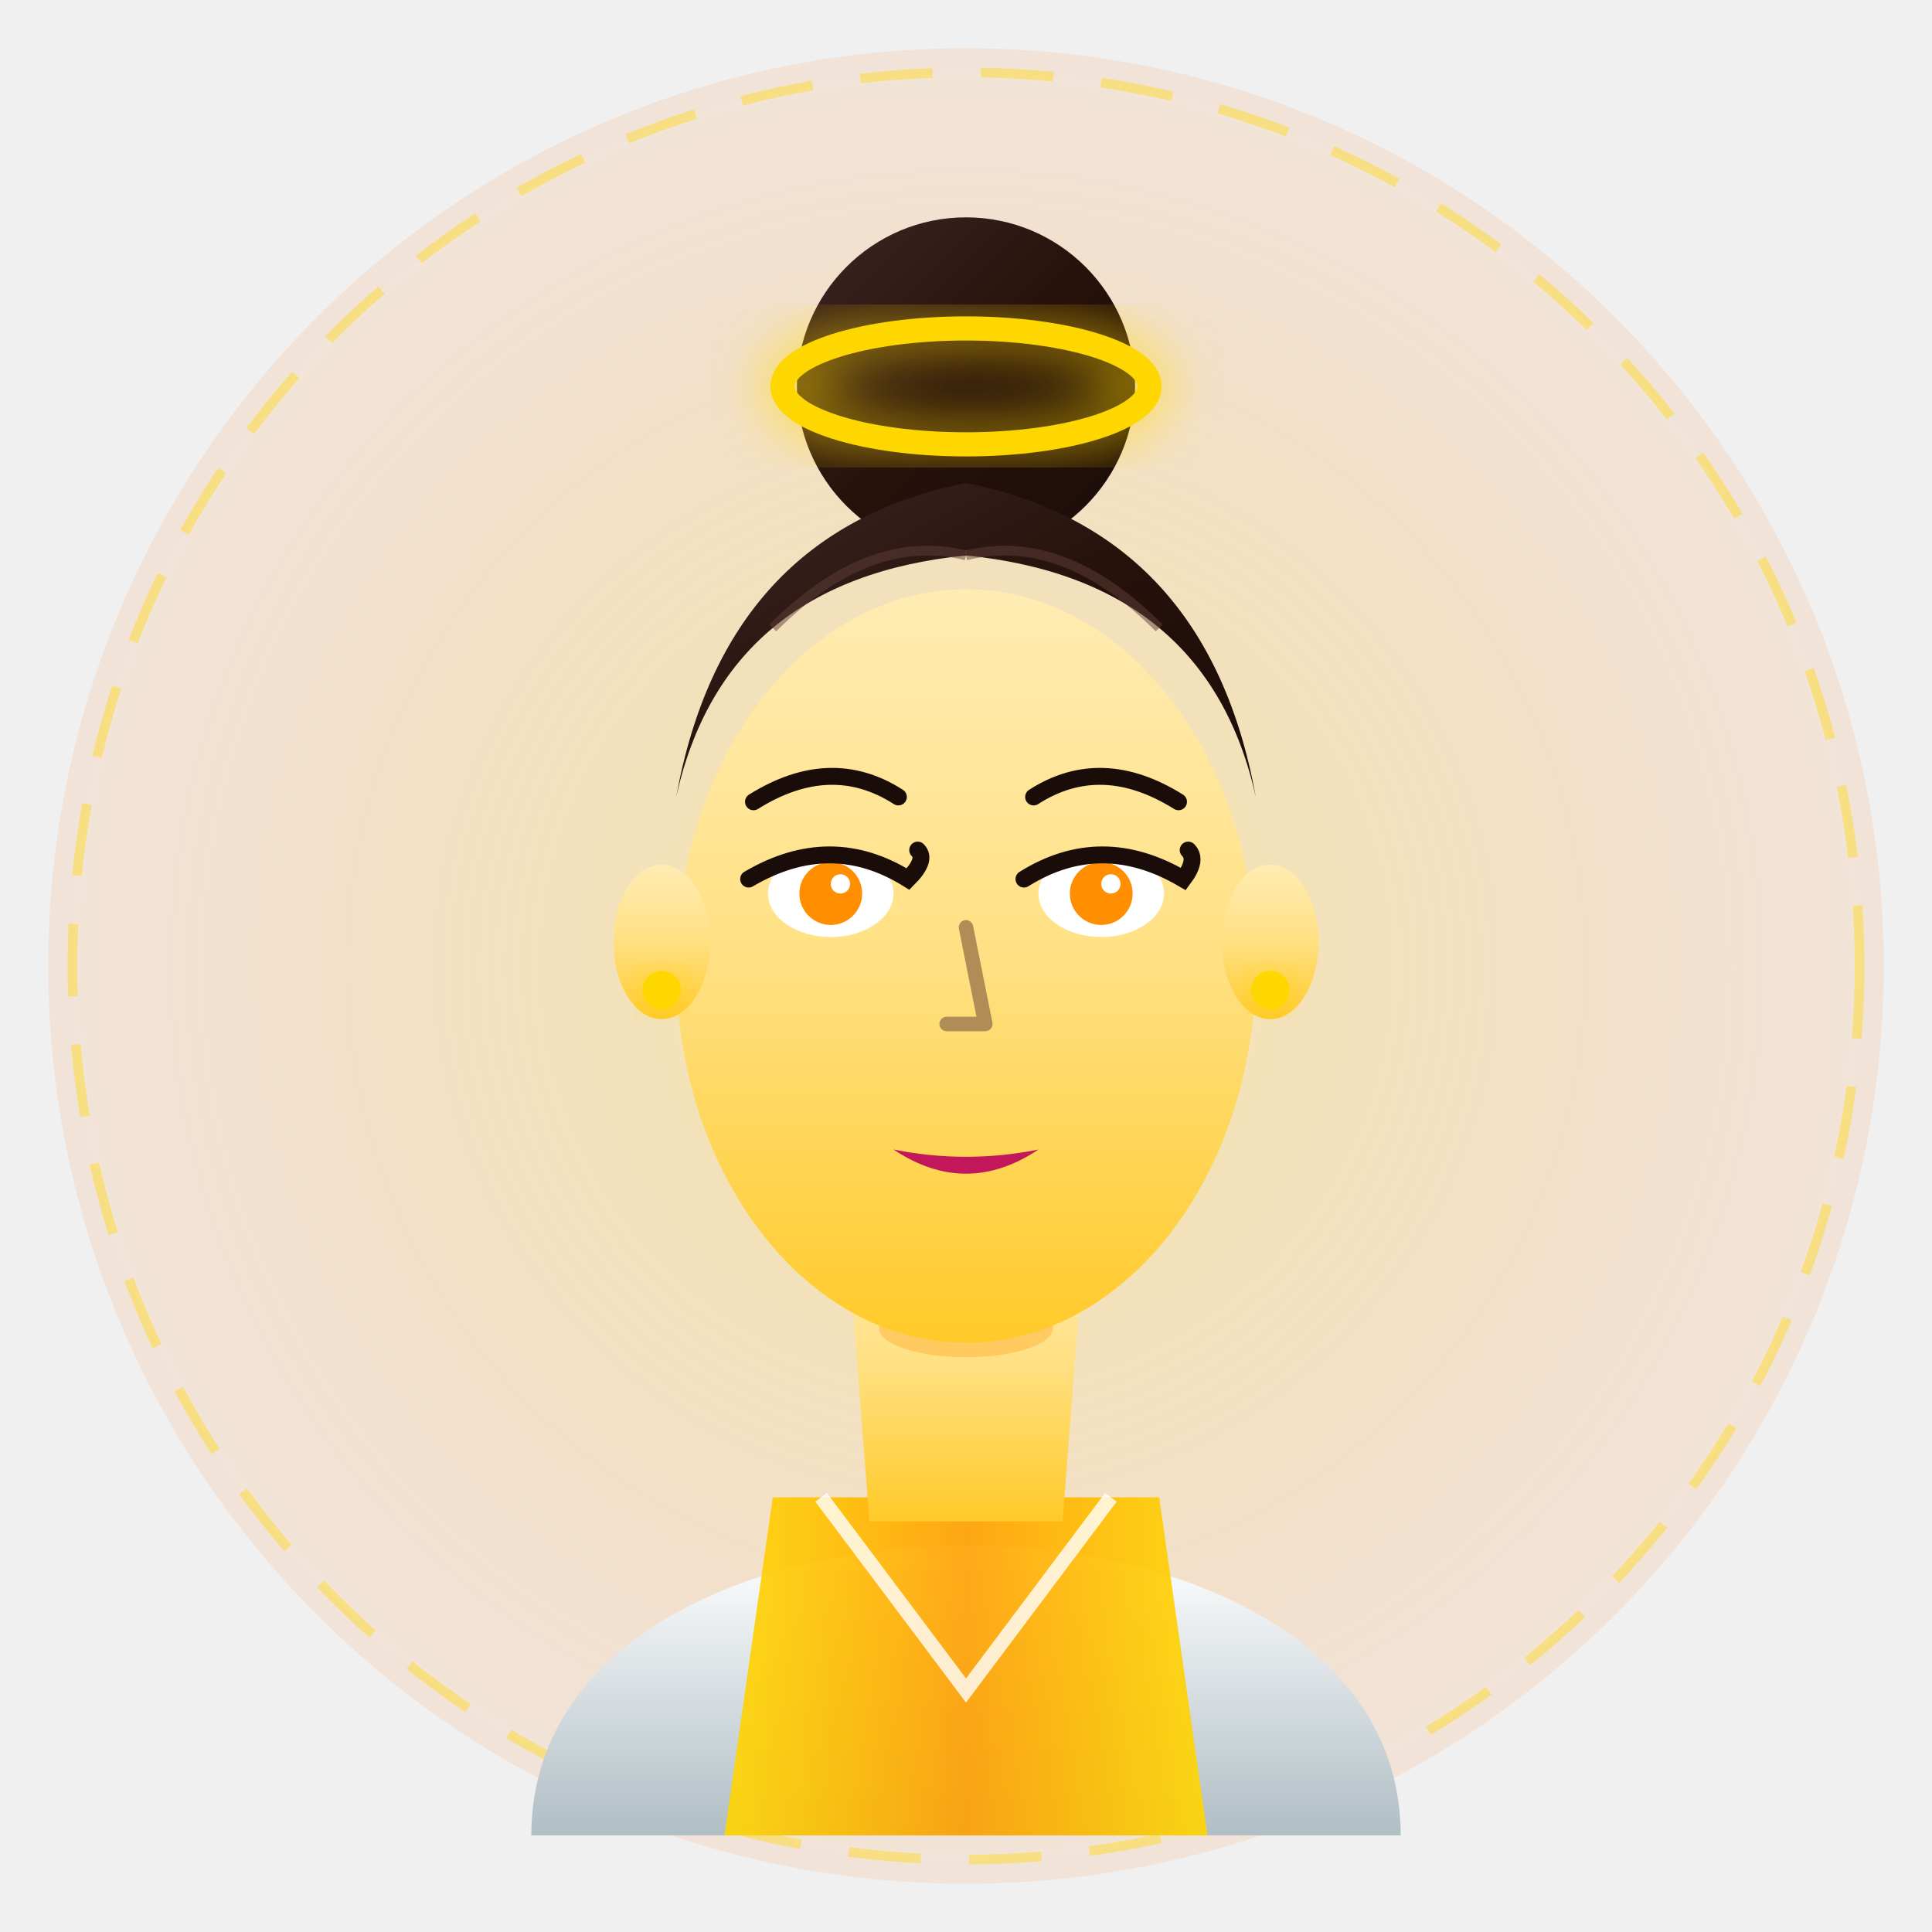
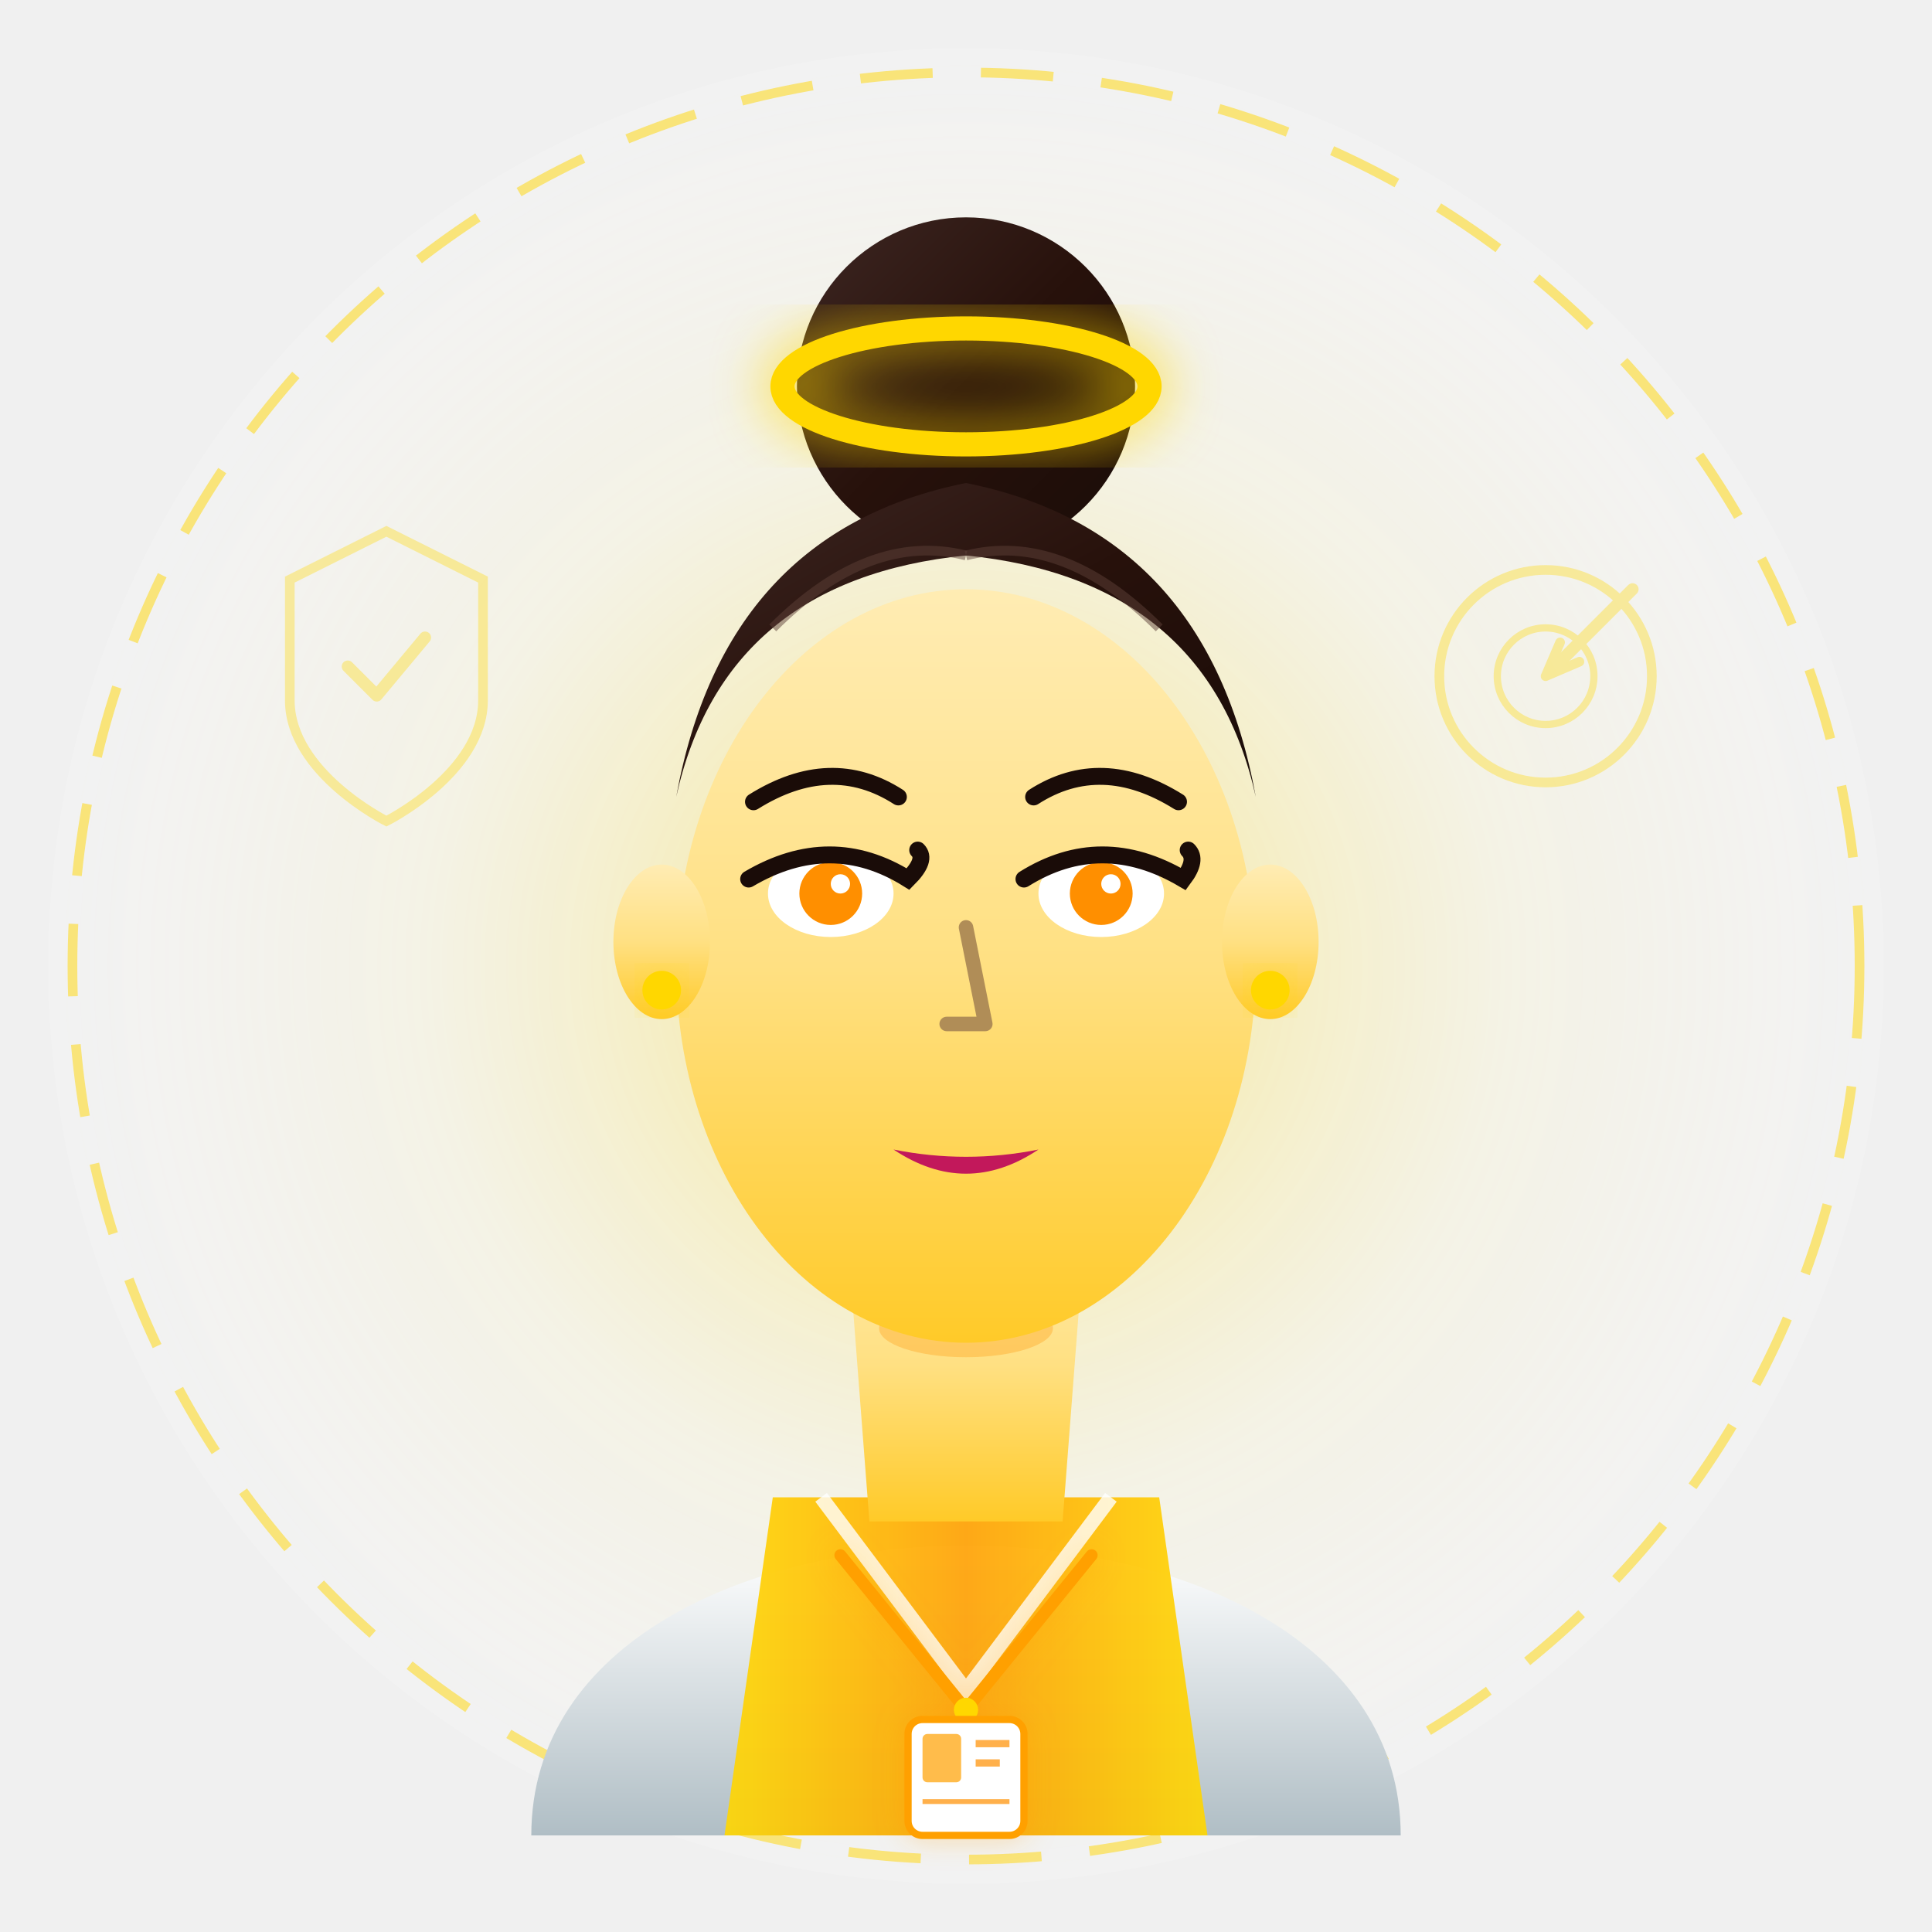
<svg xmlns="http://www.w3.org/2000/svg" viewBox="0 0 400 400" width="100%" height="100%">
  <defs>
    <radialGradient id="bg-nour" cx="50%" cy="50%" r="50%">
-       <stop offset="0%" stop-color="#FFD700" stop-opacity="0.3" />
-       <stop offset="100%" stop-color="#FF6F00" stop-opacity="0.1" />
+       <stop offset="0%" stop-color="#FFD700" stop-opacity="0.45" />
+       <stop offset="60%" stop-color="#FFF9C4" stop-opacity="0.25" />
+       <stop offset="100%" stop-color="#FFFFFF" stop-opacity="0.15" />
    </radialGradient>
    <linearGradient id="jacket-nour" x1="0%" y1="0%" x2="0%" y2="100%">
      <stop offset="0%" stop-color="#FFFFFF" />
      <stop offset="100%" stop-color="#B0BEC5" />
    </linearGradient>
    <linearGradient id="collar-nour" x1="0%" y1="0%" x2="100%" y2="0%">
      <stop offset="0%" stop-color="#FFD700" />
      <stop offset="50%" stop-color="#FFA000" />
      <stop offset="100%" stop-color="#FFD700" />
    </linearGradient>
    <linearGradient id="skin-nour" x1="0%" y1="0%" x2="0%" y2="100%">
      <stop offset="0%" stop-color="#FFECB3" />
      <stop offset="50%" stop-color="#FFE082" />
      <stop offset="100%" stop-color="#FFCA28" />
    </linearGradient>
    <linearGradient id="hair-nour" x1="0%" y1="0%" x2="100%" y2="100%">
      <stop offset="0%" stop-color="#3E2723" />
      <stop offset="50%" stop-color="#27110B" />
      <stop offset="100%" stop-color="#1A0C08" />
    </linearGradient>
    <filter id="glow-nour" x="-20%" y="-20%" width="140%" height="140%">
      <feGaussianBlur stdDeviation="6" result="blur" />
      <feComposite in="SourceGraphic" in2="blur" operator="over" />
    </filter>
  </defs>
  <circle cx="200" cy="200" r="190" fill="url(#bg-nour)" />
-   <circle cx="200" cy="200" r="185" fill="none" stroke="#FFD700" stroke-width="2" stroke-opacity="0.4" stroke-dasharray="15 10" />
+   <circle cx="200" cy="200" r="185" fill="none" stroke="#FFD700" stroke-width="2" stroke-opacity="0.5" stroke-dasharray="15 10" />
+   <g opacity="0.35">
+     <path d="M60 120 L80 110 L100 120 L100 145 C100 160, 80 170, 80 170 C80 170, 60 160, 60 145 Z" fill="none" stroke="#FFD700" stroke-width="2" />
+     <path d="M72 138 L78 144 L88 132" fill="none" stroke="#FFD700" stroke-width="2.5" stroke-linecap="round" stroke-linejoin="round" />
+   </g>
+   <g opacity="0.35">
+     <circle cx="320" cy="140" r="22" fill="none" stroke="#FFD700" stroke-width="2" />
+     <circle cx="320" cy="140" r="10" fill="none" stroke="#FFD700" stroke-width="1.5" />
+     <line x1="338" y1="122" x2="322" y2="138" stroke="#FFD700" stroke-width="2.5" stroke-linecap="round" />
+     <path d="M320 140 L327 137 M320 140 L323 133" stroke="#FFD700" stroke-width="2" stroke-linecap="round" />
+   </g>
  <path d="M110 380 C110 300, 290 300, 290 380 Z" fill="url(#jacket-nour)" />
  <path d="M150 380 L160 310 L240 310 L250 380 Z" fill="url(#collar-nour)" opacity="0.9" />
  <path d="M170 310 L200 350 L230 310" fill="none" stroke="#FFFFFF" stroke-width="3" opacity="0.8" />
+   <g filter="drop-shadow(0 0 3px rgba(255,160,0,0.3))">
+     <path d="M174 322 L200 354 L226 322" fill="none" stroke="#FFA000" stroke-width="2.5" stroke-linecap="round" />
+     <circle cx="200" cy="354" r="2.5" fill="#FFD700" />
+     <rect x="188" y="356" width="24" height="24" rx="3" fill="#FFFFFF" stroke="#FFA000" stroke-width="1.5" />
+     <rect x="191" y="359" width="8" height="10" rx="1" fill="#FFA000" opacity="0.7" />
+     <line x1="202" y1="361" x2="209" y2="361" stroke="#FF8F00" stroke-width="1.5" opacity="0.7" />
+     <line x1="202" y1="365" x2="207" y2="365" stroke="#FF8F00" stroke-width="1.5" opacity="0.7" />
+     <line x1="191" y1="373" x2="209" y2="373" stroke="#FF8F00" stroke-width="1" opacity="0.7" />
+   </g>
  <path d="M175 250 L225 250 L220 315 L180 315 Z" fill="url(#skin-nour)" />
  <ellipse cx="200" cy="275" rx="18" ry="6" fill="#FF8F00" opacity="0.3" />
  <circle cx="200" cy="80" r="35" fill="url(#hair-nour)" />
  <ellipse cx="200" cy="80" rx="38" ry="12" fill="none" stroke="#FFD700" stroke-width="5" filter="url(#glow-nour)" />
  <ellipse cx="200" cy="200" rx="60" ry="78" fill="url(#skin-nour)" />
  <ellipse cx="137" cy="195" rx="10" ry="16" fill="url(#skin-nour)" />
  <ellipse cx="263" cy="195" rx="10" ry="16" fill="url(#skin-nour)" />
  <circle cx="137" cy="205" r="4" fill="#FFD700" filter="url(#glow-nour)" />
  <circle cx="263" cy="205" r="4" fill="#FFD700" filter="url(#glow-nour)" />
  <ellipse cx="172" cy="185" rx="13" ry="9" fill="#FFFFFF" />
  <ellipse cx="228" cy="185" rx="13" ry="9" fill="#FFFFFF" />
  <circle cx="172" cy="185" r="6.5" fill="#FF8F00" />
  <circle cx="228" cy="185" r="6.5" fill="#FF8F00" />
  <circle cx="174" cy="183" r="2" fill="#FFFFFF" />
  <circle cx="230" cy="183" r="2" fill="#FFFFFF" />
  <path d="M155 182 Q172 172 188 182 Q192 178 190 176" fill="none" stroke="#1A0C08" stroke-width="3.5" stroke-linecap="round" />
  <path d="M212 182 Q228 172 245 182 Q248 178 246 176" fill="none" stroke="#1A0C08" stroke-width="3.5" stroke-linecap="round" />
  <path d="M156 166 Q172 156 186 165" fill="none" stroke="#1A0C08" stroke-width="3.5" stroke-linecap="round" />
  <path d="M214 165 Q228 156 244 166" fill="none" stroke="#1A0C08" stroke-width="3.5" stroke-linecap="round" />
  <path d="M200 192 L204 212 L196 212" fill="none" stroke="#B08D57" stroke-width="3" stroke-linecap="round" stroke-linejoin="round" />
  <path d="M185 238 Q200 248 215 238 Q200 241 185 238 Z" fill="#C2185B" />
  <path d="M165 202 L178 202" stroke="#FFD700" stroke-width="3" stroke-linecap="round" filter="url(#glow-nour)" opacity="0.8" />
  <path d="M222 202 L235 202" stroke="#FFD700" stroke-width="3" stroke-linecap="round" filter="url(#glow-nour)" opacity="0.8" />
  <path d="M140 165 Q150 110 200 100 Q250 110 260 165 Q250 120 200 115 Q150 120 140 165 Z" fill="url(#hair-nour)" />
  <path d="M160 130 Q180 110 200 115" fill="none" stroke="#5D4037" stroke-width="2" opacity="0.5" />
  <path d="M240 130 Q220 110 200 115" fill="none" stroke="#5D4037" stroke-width="2" opacity="0.5" />
</svg>
